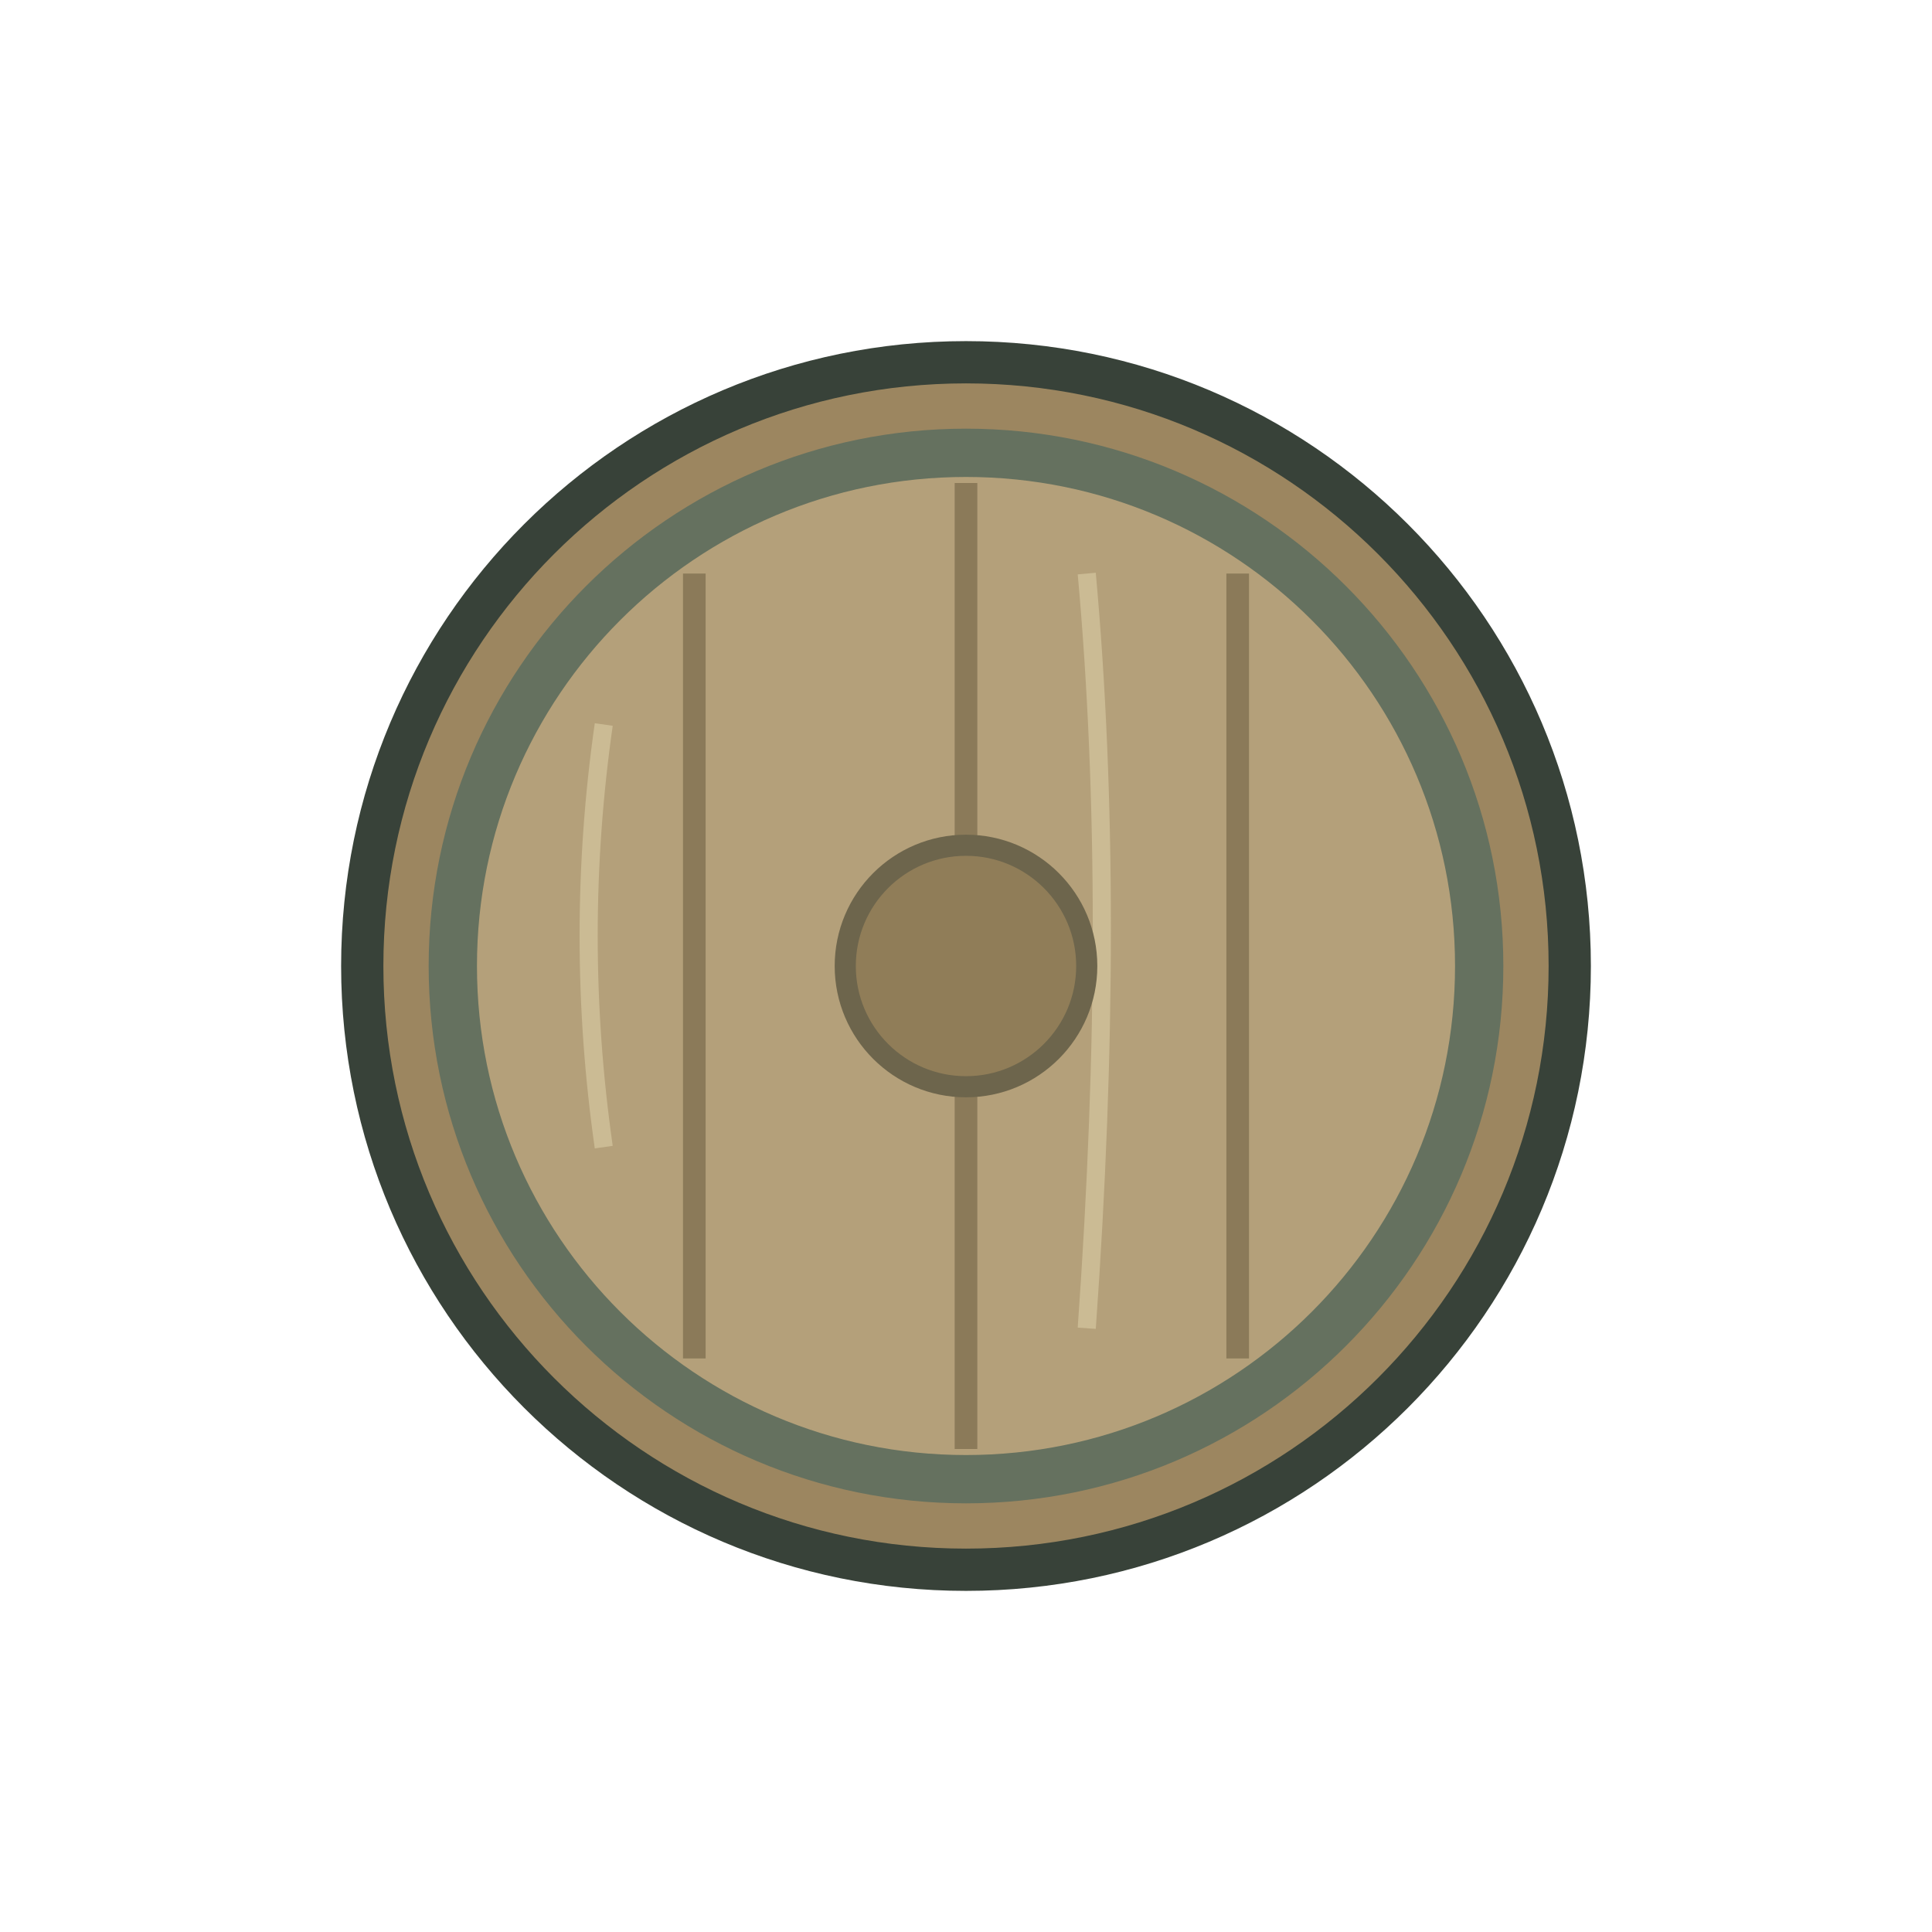
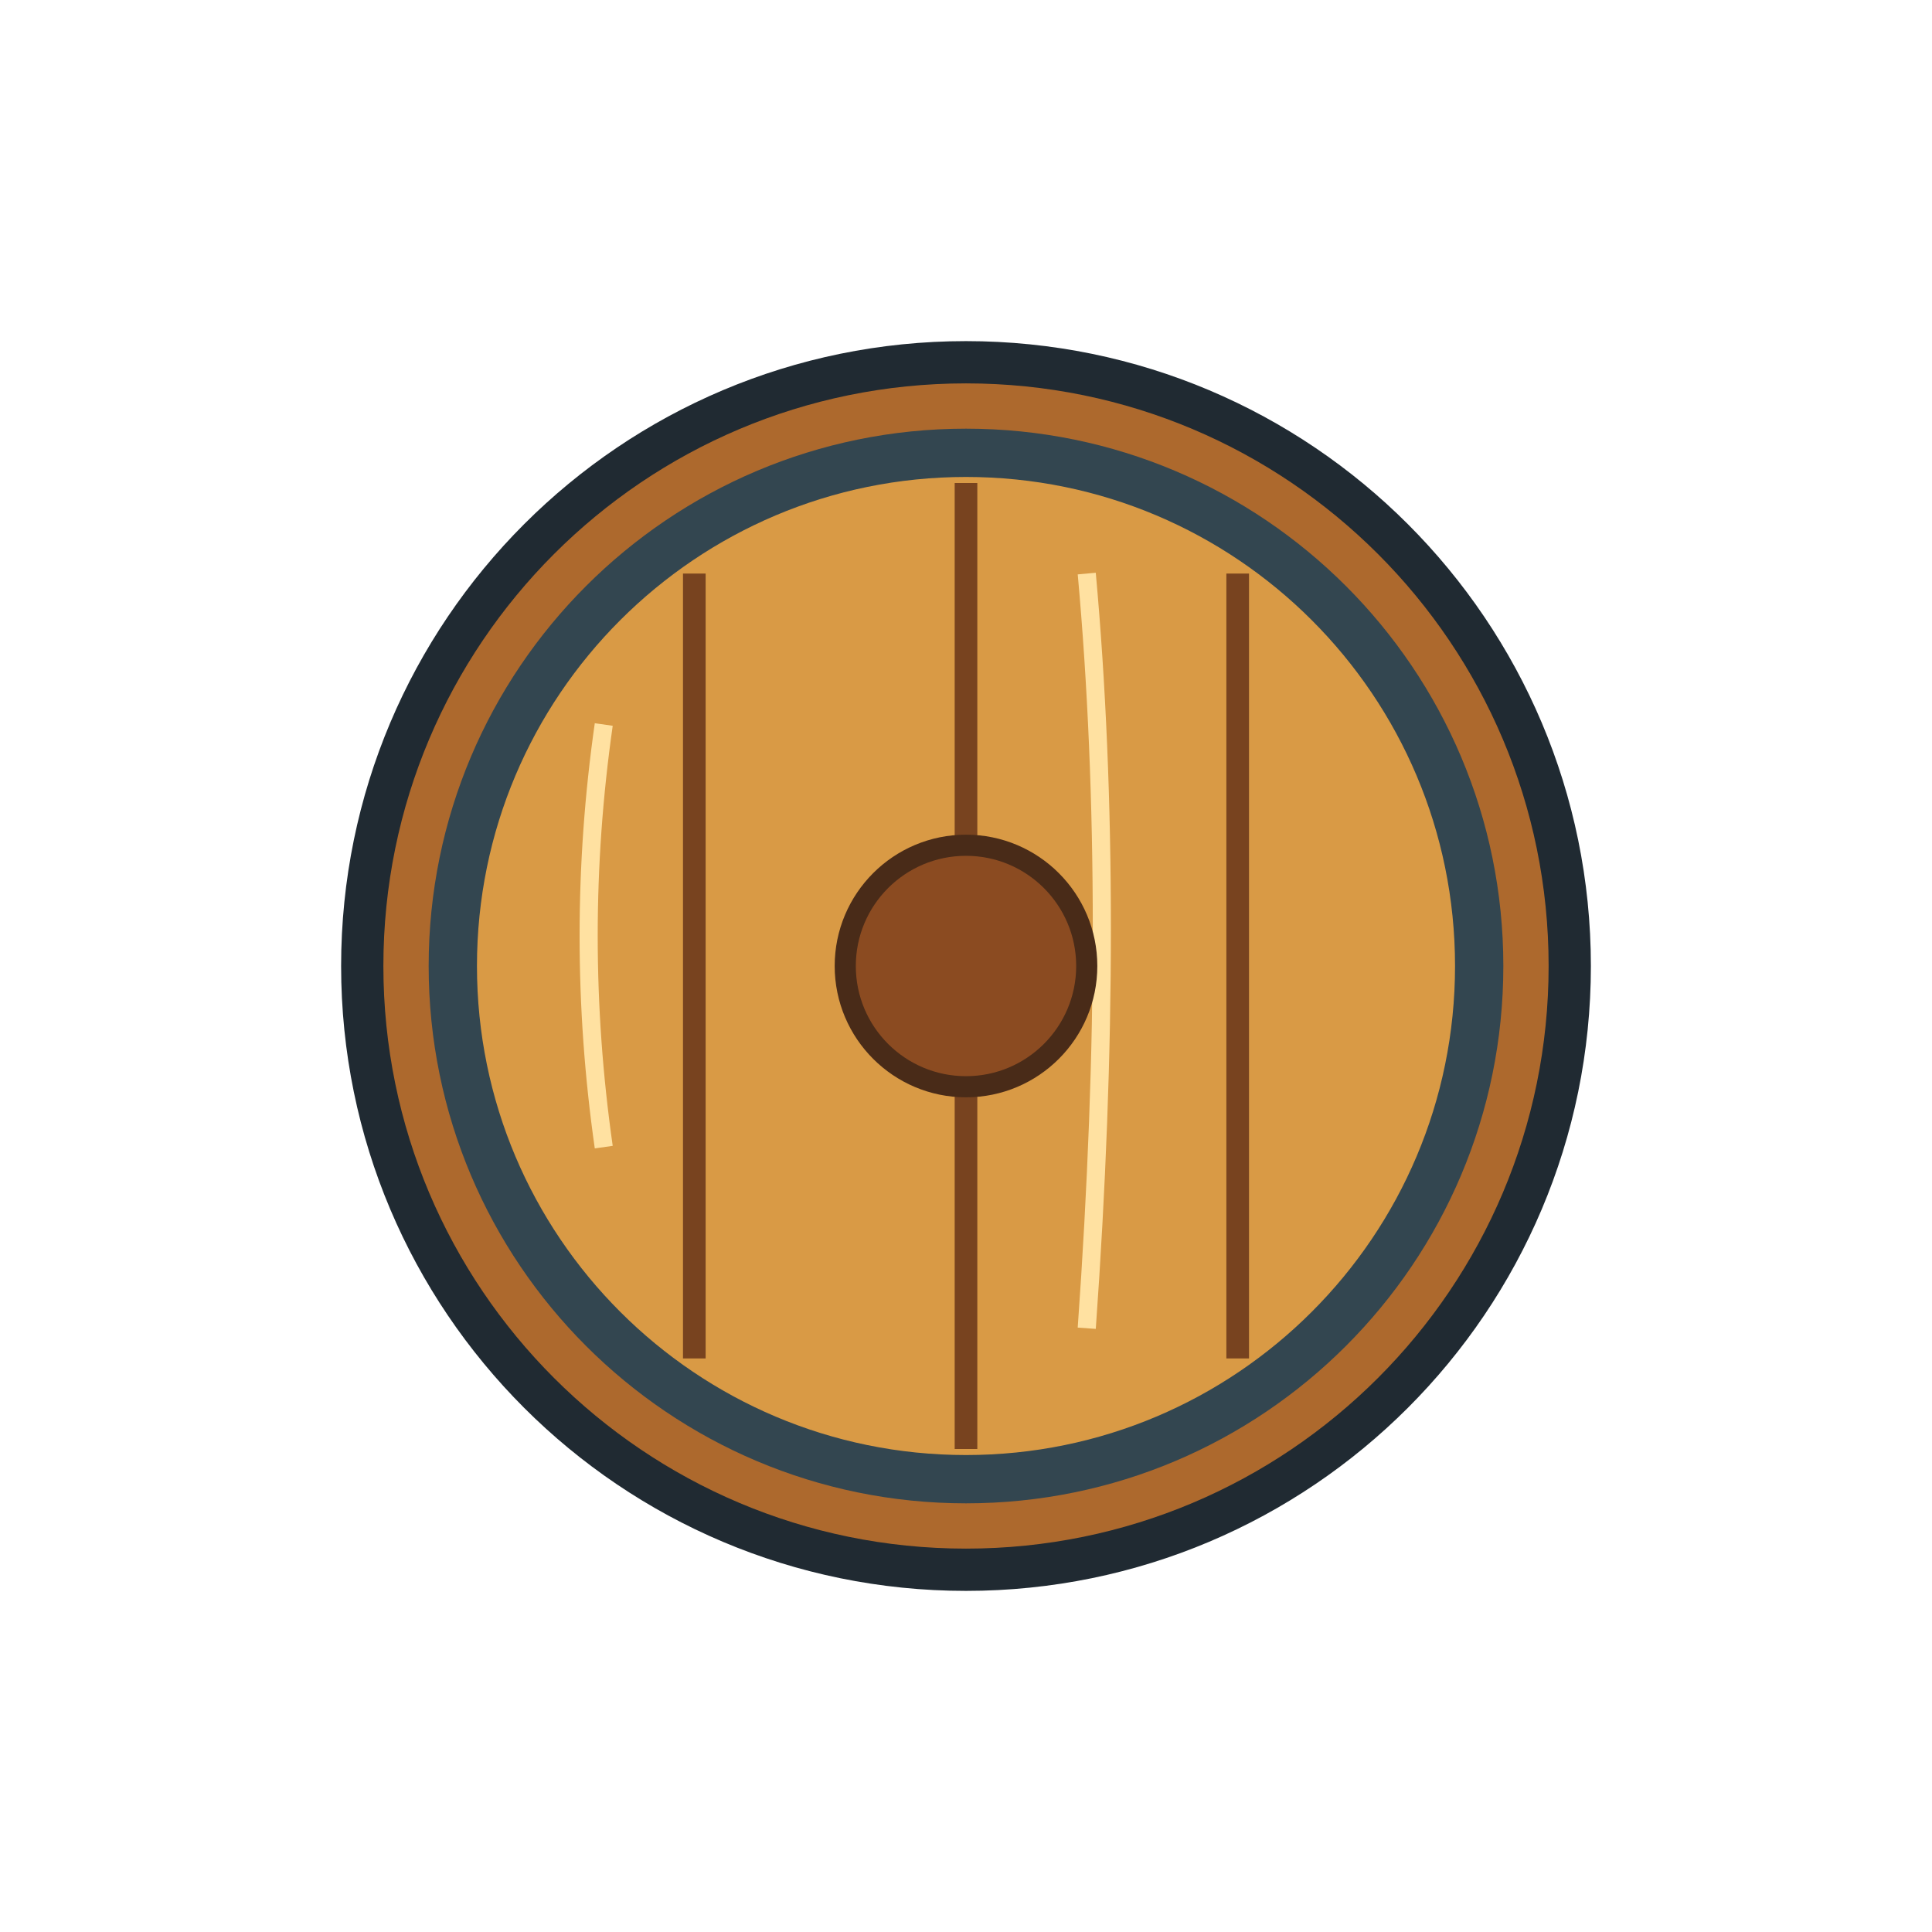
<svg xmlns="http://www.w3.org/2000/svg" viewBox="0 0 64 64" fill="none">
-   <path d="M52 32A20 20 0 1 1 12 32A20 20 0 1 1 52 32Z" fill="#9c8660" stroke="#384239" stroke-width="1.4" />
-   <path d="M49 32A17 17 0 1 1 15 32A17 17 0 1 1 49 32Z" fill="#b4a07a" stroke="#65715f" stroke-width="1.6" />
-   <path d="M23 19V45M32 16V48M41 19V45" stroke="#8b7a59" stroke-width="0.75" />
-   <path d="M20 24Q19 31 20 38M36 19Q37 30 36 44" stroke="#cbbb94" stroke-width="0.6" />
-   <path d="M36 32A4 4 0 1 1 28 32A4 4 0 1 1 36 32Z" fill="#907d58" stroke="#6d654c" stroke-width="0.7" />
+   <path d="M52 32A20 20 0 1 1 12 32A20 20 0 1 1 52 32Z" fill="#ad692d" stroke="#202a32" stroke-width="1.4" />
+   <path d="M49 32A17 17 0 1 1 15 32A17 17 0 1 1 49 32Z" fill="#d99a45" stroke="#334650" stroke-width="1.6" />
+   <path d="M23 19V45M32 16V48M41 19V45" stroke="#78431f" stroke-width="0.75" />
+   <path d="M20 24Q19 31 20 38M36 19Q37 30 36 44" stroke="#ffe1a1" stroke-width="0.6" />
+   <path d="M36 32A4 4 0 1 1 28 32A4 4 0 1 1 36 32Z" fill="#8b4b21" stroke="#492b18" stroke-width="0.7" />
</svg>
